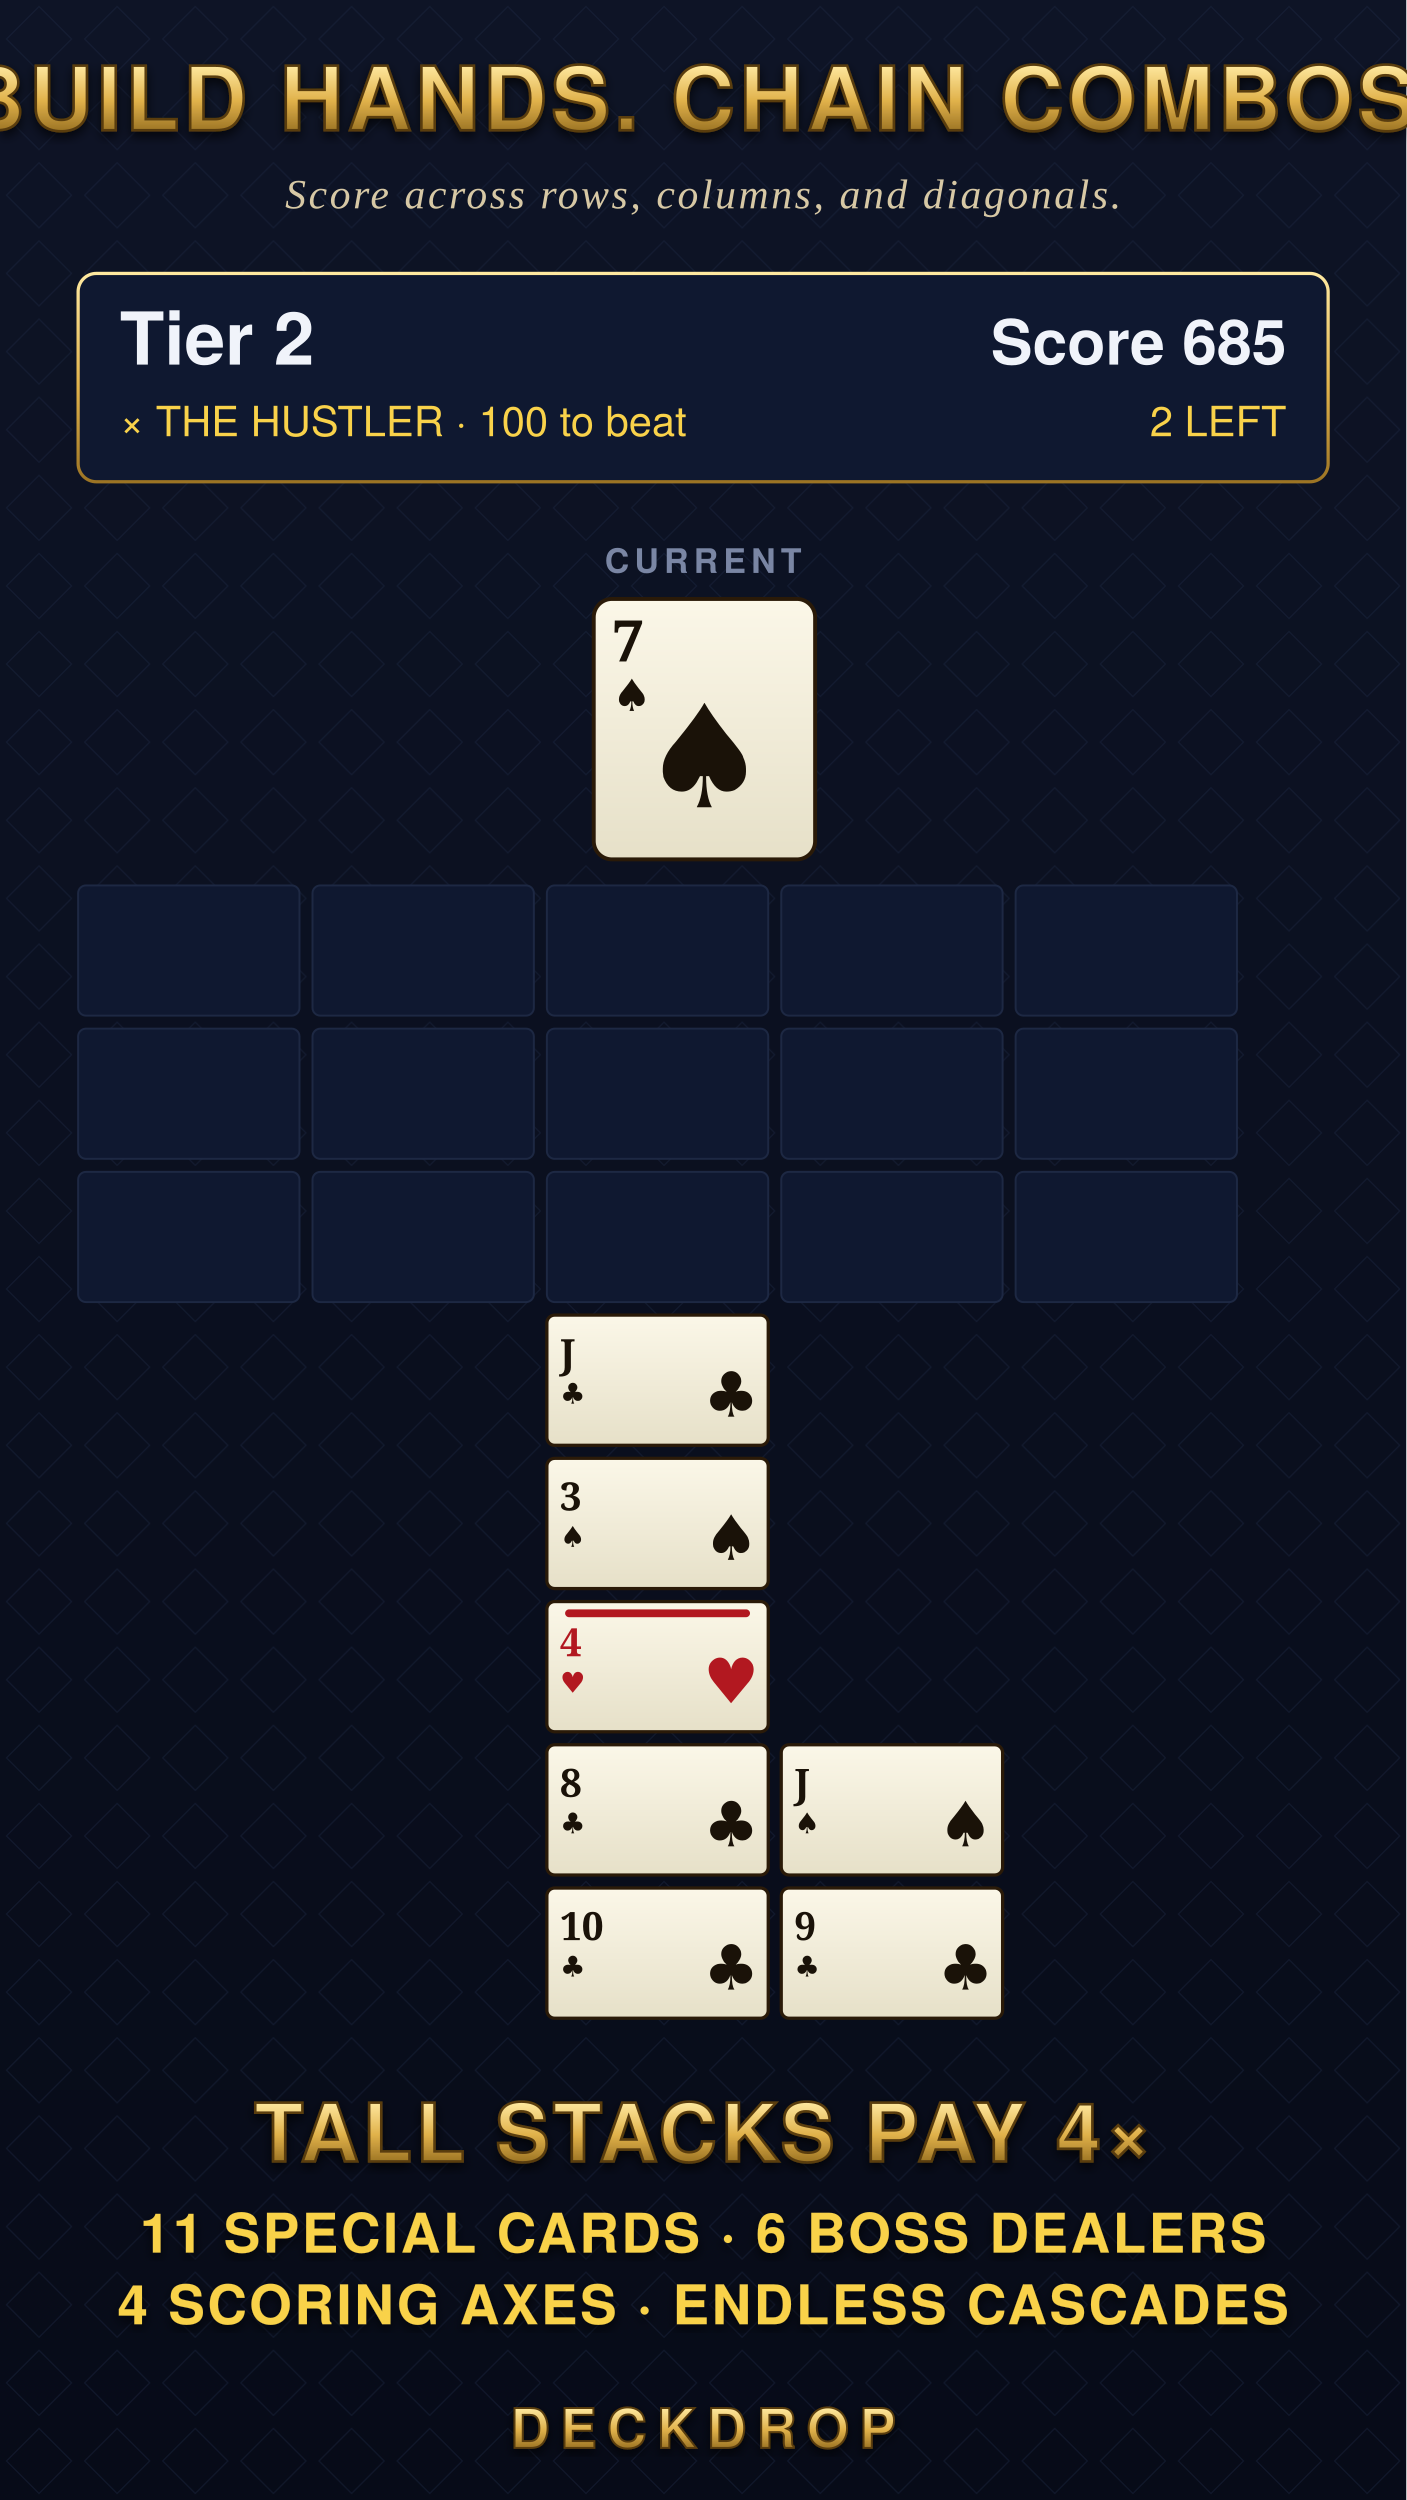
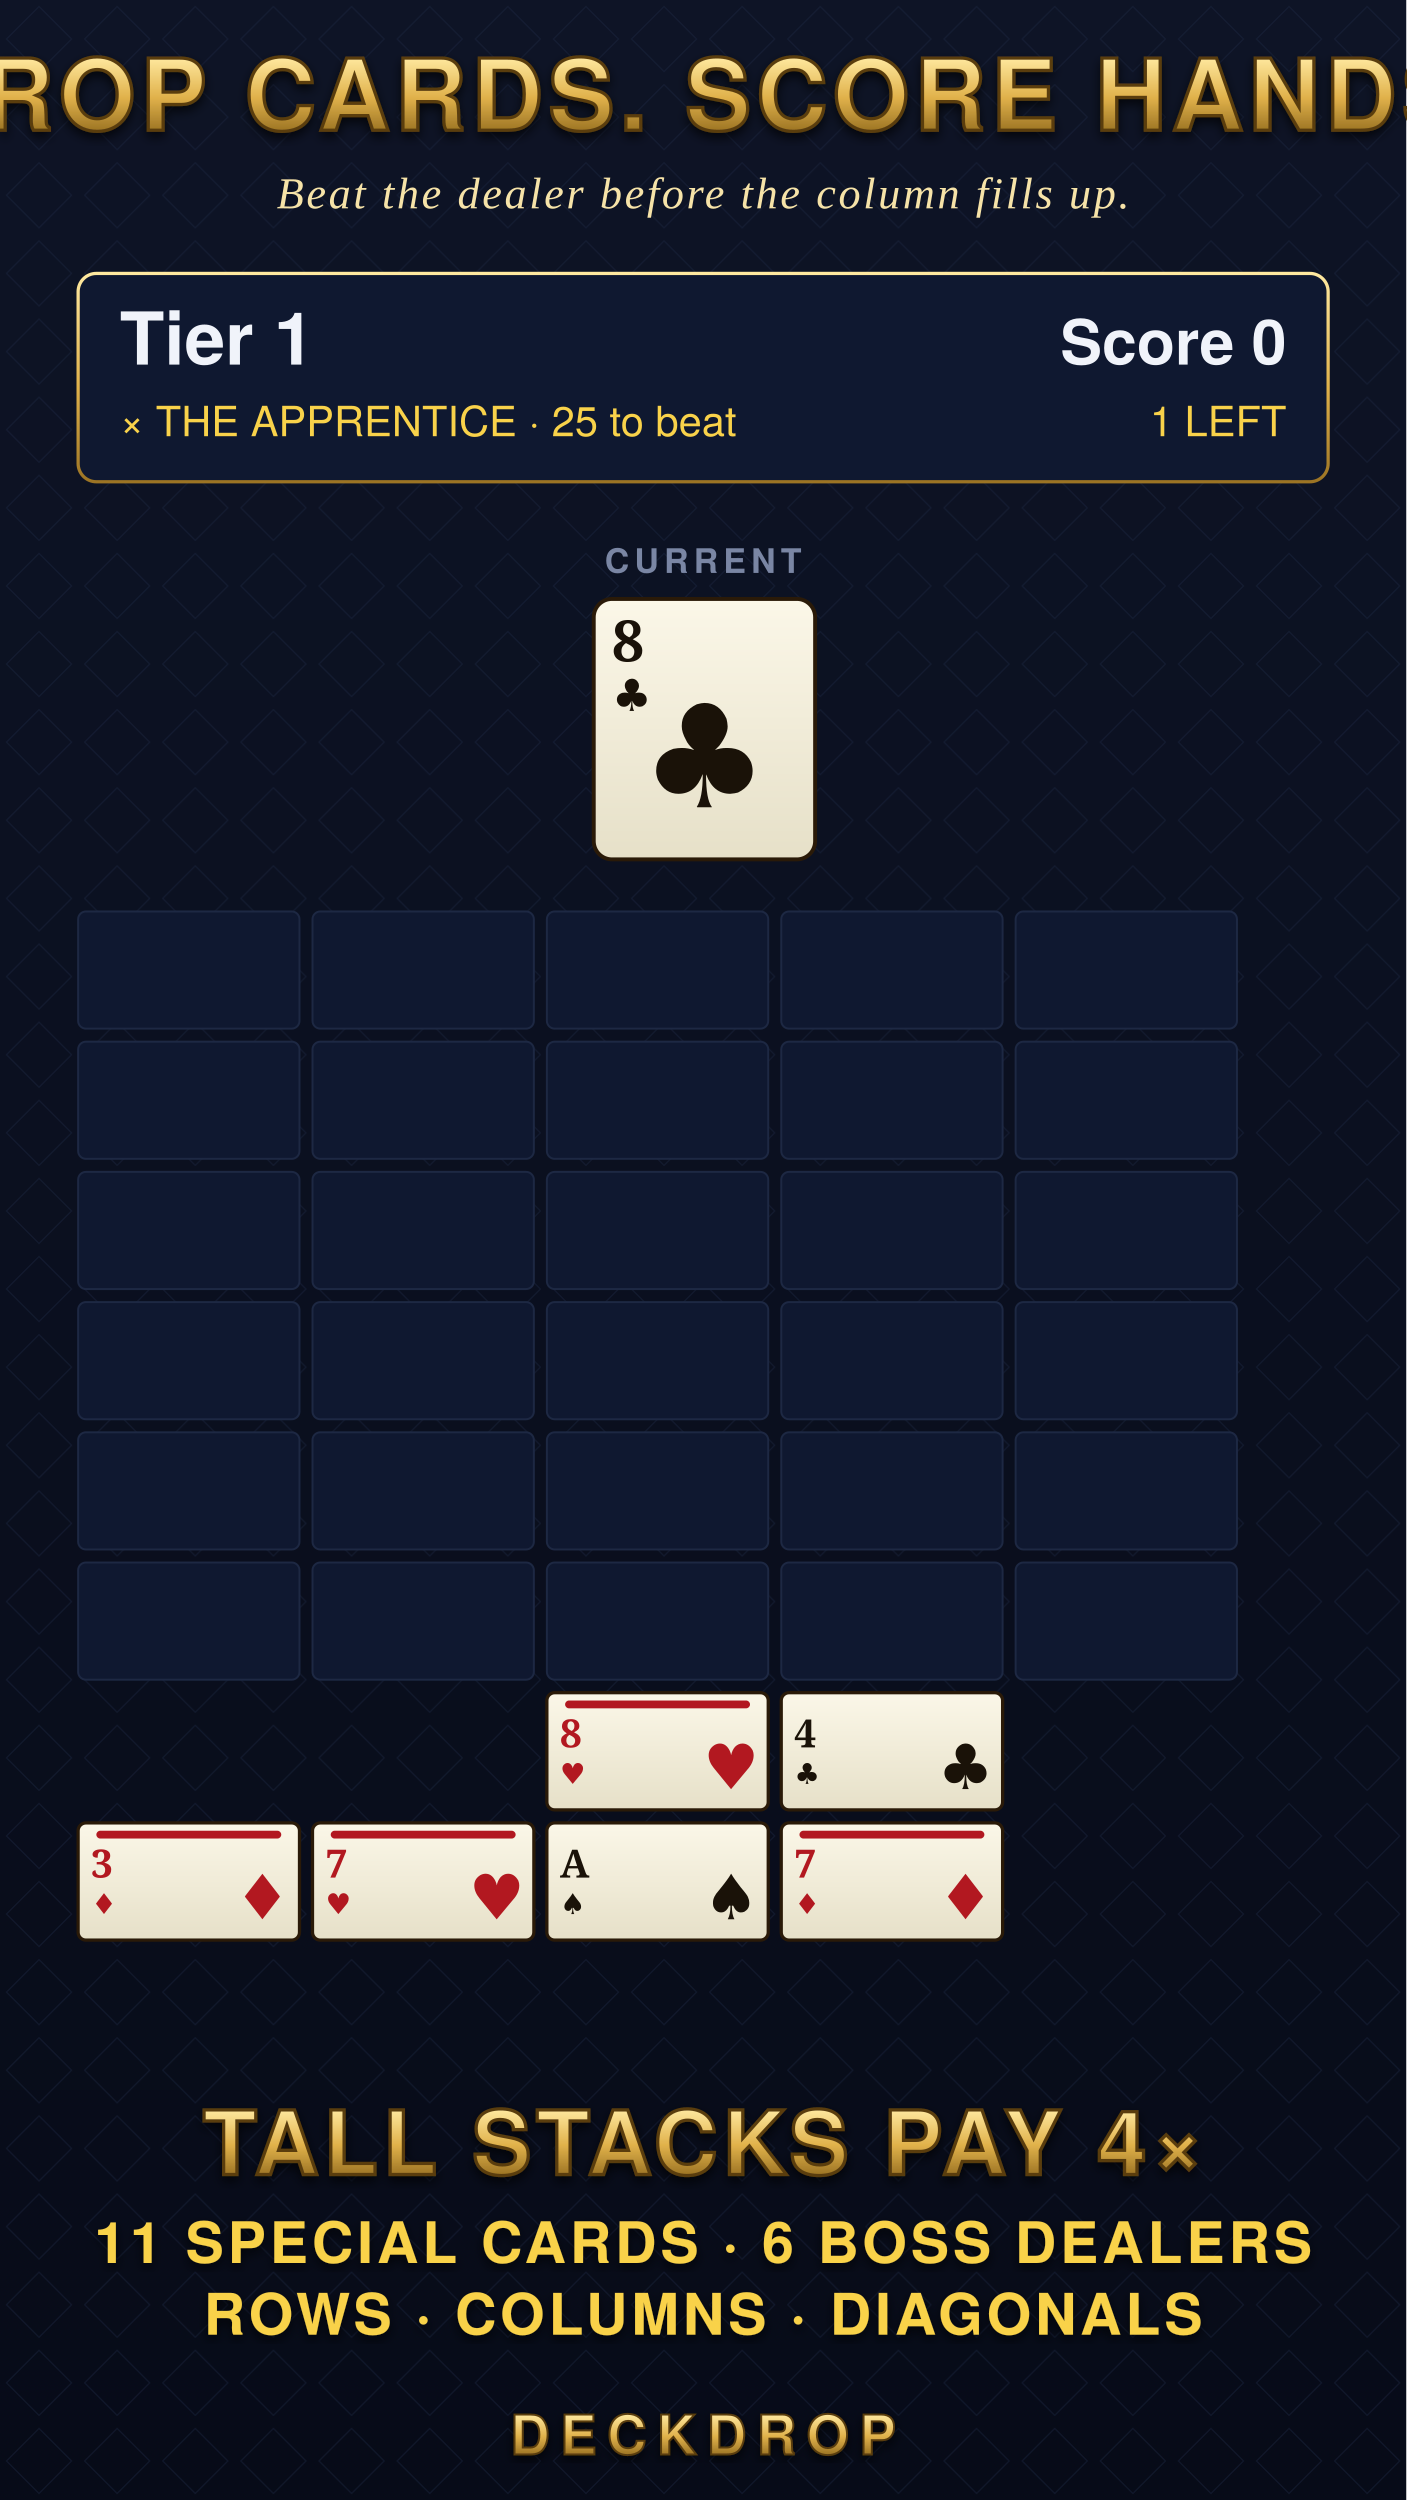
<svg xmlns="http://www.w3.org/2000/svg" viewBox="0 0 1080 1920" width="1080" height="1920">
  <defs>
    <linearGradient id="bgGrad" x1="0" y1="0" x2="0" y2="1">
      <stop offset="0%" stop-color="#0e1426" />
      <stop offset="100%" stop-color="#070b18" />
    </linearGradient>
    <linearGradient id="goldGrad" x1="0" y1="0" x2="0" y2="1">
      <stop offset="0%" stop-color="#ffe9a0" />
      <stop offset="55%" stop-color="#e0b14a" />
      <stop offset="100%" stop-color="#9c7424" />
    </linearGradient>
    <linearGradient id="cardFront" x1="0" y1="0" x2="0" y2="1">
      <stop offset="0%" stop-color="#fbf7e8" />
      <stop offset="100%" stop-color="#e6e0c8" />
    </linearGradient>
    <pattern id="diamonds" x="0" y="0" width="60" height="60" patternUnits="userSpaceOnUse">
      <path d="M30 5 L55 30 L30 55 L5 30 Z" fill="none" stroke="#1d2843" stroke-width="0.8" />
    </pattern>
    <filter id="goldGlow" x="-20%" y="-20%" width="140%" height="140%">
      <feGaussianBlur in="SourceAlpha" stdDeviation="4" />
      <feOffset dx="0" dy="4" result="off" />
      <feComponentTransfer>
        <feFuncA type="linear" slope="0.7" />
      </feComponentTransfer>
      <feMerge>
        <feMergeNode />
        <feMergeNode in="SourceGraphic" />
      </feMerge>
    </filter>
  </defs>
  <rect width="1080" height="1920" fill="url(#bgGrad)" />
  <rect width="1080" height="1920" fill="url(#diamonds)" opacity="0.5" />
-   <text x="540" y="100" text-anchor="middle" font-family="'Helvetica Neue', 'Arial Black', sans-serif" font-weight="900" font-size="68" letter-spacing="3" fill="url(#goldGrad)" stroke="#5a3e10" stroke-width="2" filter="url(#goldGlow)">BUILD HANDS. CHAIN COMBOS.</text>
-   <text x="540" y="160" text-anchor="middle" font-family="Georgia, 'Times New Roman', serif" font-style="italic" font-size="32" letter-spacing="2" fill="#e8d8b0" opacity="0.92">Score across rows, columns, and diagonals.</text>
+   <text x="540" y="100" text-anchor="middle" font-family="'Helvetica Neue', 'Arial Black', sans-serif" font-weight="900" font-size="76" letter-spacing="4" fill="url(#goldGrad)" stroke="#5a3e10" stroke-width="2.5" filter="url(#goldGlow)">DROP CARDS. SCORE HANDS.</text>
+   <text x="540" y="160" text-anchor="middle" font-family="Georgia, 'Times New Roman', serif" font-style="italic" font-size="34" letter-spacing="2" fill="#f6e3a8">Beat the dealer before the column fills up.</text>
  <rect x="60" y="210" width="960" height="160" rx="14" ry="14" fill="#0f1830" stroke="url(#goldGrad)" stroke-width="2.5" />
-   <text x="92" y="280" font-family="'Helvetica Neue', sans-serif" font-weight="800" font-size="56" fill="#f0f3fa">Tier 2</text>
-   <text x="92" y="335" font-family="'Helvetica Neue', sans-serif" font-size="32" fill="#f9d24a">× THE HUSTLER · 100 to beat</text>
-   <text x="988" y="280" text-anchor="end" font-family="'Helvetica Neue', sans-serif" font-weight="700" font-size="48" fill="#f0f3fa">Score 685</text>
-   <text x="988" y="335" text-anchor="end" font-family="'Helvetica Neue', sans-serif" font-size="32" fill="#f9d24a">2 LEFT</text>
+   <text x="92" y="280" font-family="'Helvetica Neue', sans-serif" font-weight="800" font-size="56" fill="#f0f3fa">Tier 1</text>
+   <text x="92" y="335" font-family="'Helvetica Neue', sans-serif" font-size="32" fill="#f9d24a">× THE APPRENTICE · 25 to beat</text>
+   <text x="988" y="280" text-anchor="end" font-family="'Helvetica Neue', sans-serif" font-weight="700" font-size="48" fill="#f0f3fa">Score 0</text>
+   <text x="988" y="335" text-anchor="end" font-family="'Helvetica Neue', sans-serif" font-size="32" fill="#f9d24a">1 LEFT</text>
  <text x="540" y="440" text-anchor="middle" font-family="'Helvetica Neue', sans-serif" font-weight="600" font-size="26" letter-spacing="4" fill="#7a86a4">CURRENT</text>
  <g transform="translate(456 460)">
    <rect width="170" height="200" rx="14" fill="url(#cardFront)" stroke="#2a1a08" stroke-width="3" />
-     <text x="14" y="48" font-family="Georgia, serif" font-weight="700" font-size="44" fill="#1a1208">7</text>
-     <text x="14" y="86" font-family="Georgia, serif" font-size="34" fill="#1a1208">♠</text>
-     <text x="85" y="160" text-anchor="middle" font-family="Georgia, serif" font-size="110" fill="#1a1208">♠</text>
+     <text x="14" y="48" font-family="Georgia, serif" font-weight="700" font-size="44" fill="#1a1208">8</text>
+     <text x="14" y="86" font-family="Georgia, serif" font-size="34" fill="#1a1208">♣</text>
+     <text x="85" y="160" text-anchor="middle" font-family="Georgia, serif" font-size="110" fill="#1a1208">♣</text>
  </g>
-   <g>
-     <g fill="#0f1830" stroke="#1d2843" stroke-width="1.5">
-       <rect x="60" y="680" width="170" height="100" rx="6" />
-       <rect x="240" y="680" width="170" height="100" rx="6" />
-       <rect x="420" y="680" width="170" height="100" rx="6" />
-       <rect x="600" y="680" width="170" height="100" rx="6" />
-       <rect x="780" y="680" width="170" height="100" rx="6" />
-       <rect x="60" y="790" width="170" height="100" rx="6" />
-       <rect x="240" y="790" width="170" height="100" rx="6" />
-       <rect x="420" y="790" width="170" height="100" rx="6" />
-       <rect x="600" y="790" width="170" height="100" rx="6" />
-       <rect x="780" y="790" width="170" height="100" rx="6" />
-       <rect x="60" y="900" width="170" height="100" rx="6" />
-       <rect x="240" y="900" width="170" height="100" rx="6" />
-       <rect x="420" y="900" width="170" height="100" rx="6" />
-       <rect x="600" y="900" width="170" height="100" rx="6" />
-       <rect x="780" y="900" width="170" height="100" rx="6" />
-     </g>
-     <g transform="translate(420 1010)">
-       <rect width="170" height="100" rx="6" fill="url(#cardFront)" stroke="#2a1a08" stroke-width="2.5" />
-       <text x="10" y="40" font-family="Georgia, serif" font-weight="700" font-size="30" fill="#1a1208">J</text>
-       <text x="10" y="68" font-family="Georgia, serif" font-size="22" fill="#1a1208">♣</text>
-       <text x="120" y="78" font-family="Georgia, serif" font-size="48" fill="#1a1208">♣</text>
-     </g>
-     <g transform="translate(420 1120)">
-       <rect width="170" height="100" rx="6" fill="url(#cardFront)" stroke="#2a1a08" stroke-width="2.5" />
-       <text x="10" y="40" font-family="Georgia, serif" font-weight="700" font-size="30" fill="#1a1208">3</text>
-       <text x="10" y="68" font-family="Georgia, serif" font-size="22" fill="#1a1208">♠</text>
-       <text x="120" y="78" font-family="Georgia, serif" font-size="48" fill="#1a1208">♠</text>
-     </g>
-     <g transform="translate(420 1230)">
-       <rect width="170" height="100" rx="6" fill="url(#cardFront)" stroke="#2a1a08" stroke-width="2.5" />
-       <rect x="14" y="6" width="142" height="6" rx="3" fill="#b21820" />
-       <text x="10" y="42" font-family="Georgia, serif" font-weight="700" font-size="30" fill="#b21820">4</text>
-       <text x="10" y="70" font-family="Georgia, serif" font-size="22" fill="#b21820">♥</text>
-       <text x="120" y="78" font-family="Georgia, serif" font-size="48" fill="#b21820">♥</text>
-     </g>
-     <g transform="translate(420 1340)">
-       <rect width="170" height="100" rx="6" fill="url(#cardFront)" stroke="#2a1a08" stroke-width="2.5" />
-       <text x="10" y="40" font-family="Georgia, serif" font-weight="700" font-size="30" fill="#1a1208">8</text>
-       <text x="10" y="68" font-family="Georgia, serif" font-size="22" fill="#1a1208">♣</text>
-       <text x="120" y="78" font-family="Georgia, serif" font-size="48" fill="#1a1208">♣</text>
-     </g>
-     <g transform="translate(600 1340)">
-       <rect width="170" height="100" rx="6" fill="url(#cardFront)" stroke="#2a1a08" stroke-width="2.5" />
-       <text x="10" y="40" font-family="Georgia, serif" font-weight="700" font-size="30" fill="#1a1208">J</text>
-       <text x="10" y="68" font-family="Georgia, serif" font-size="22" fill="#1a1208">♠</text>
-       <text x="120" y="78" font-family="Georgia, serif" font-size="48" fill="#1a1208">♠</text>
-     </g>
-     <g transform="translate(420 1450)">
-       <rect width="170" height="100" rx="6" fill="url(#cardFront)" stroke="#2a1a08" stroke-width="2.5" />
-       <text x="10" y="40" font-family="Georgia, serif" font-weight="700" font-size="30" fill="#1a1208">10</text>
-       <text x="10" y="68" font-family="Georgia, serif" font-size="22" fill="#1a1208">♣</text>
-       <text x="120" y="78" font-family="Georgia, serif" font-size="48" fill="#1a1208">♣</text>
-     </g>
-     <g transform="translate(600 1450)">
-       <rect width="170" height="100" rx="6" fill="url(#cardFront)" stroke="#2a1a08" stroke-width="2.5" />
-       <text x="10" y="40" font-family="Georgia, serif" font-weight="700" font-size="30" fill="#1a1208">9</text>
-       <text x="10" y="68" font-family="Georgia, serif" font-size="22" fill="#1a1208">♣</text>
-       <text x="120" y="78" font-family="Georgia, serif" font-size="48" fill="#1a1208">♣</text>
-     </g>
+   <g fill="#0f1830" stroke="#1d2843" stroke-width="1.5">
+     <rect x="60" y="700" width="170" height="90" rx="6" />
+     <rect x="240" y="700" width="170" height="90" rx="6" />
+     <rect x="420" y="700" width="170" height="90" rx="6" />
+     <rect x="600" y="700" width="170" height="90" rx="6" />
+     <rect x="780" y="700" width="170" height="90" rx="6" />
+     <rect x="60" y="800" width="170" height="90" rx="6" />
+     <rect x="240" y="800" width="170" height="90" rx="6" />
+     <rect x="420" y="800" width="170" height="90" rx="6" />
+     <rect x="600" y="800" width="170" height="90" rx="6" />
+     <rect x="780" y="800" width="170" height="90" rx="6" />
+     <rect x="60" y="900" width="170" height="90" rx="6" />
+     <rect x="240" y="900" width="170" height="90" rx="6" />
+     <rect x="420" y="900" width="170" height="90" rx="6" />
+     <rect x="600" y="900" width="170" height="90" rx="6" />
+     <rect x="780" y="900" width="170" height="90" rx="6" />
+     <rect x="60" y="1000" width="170" height="90" rx="6" />
+     <rect x="240" y="1000" width="170" height="90" rx="6" />
+     <rect x="420" y="1000" width="170" height="90" rx="6" />
+     <rect x="600" y="1000" width="170" height="90" rx="6" />
+     <rect x="780" y="1000" width="170" height="90" rx="6" />
+     <rect x="60" y="1100" width="170" height="90" rx="6" />
+     <rect x="240" y="1100" width="170" height="90" rx="6" />
+     <rect x="420" y="1100" width="170" height="90" rx="6" />
+     <rect x="600" y="1100" width="170" height="90" rx="6" />
+     <rect x="780" y="1100" width="170" height="90" rx="6" />
+     <rect x="60" y="1200" width="170" height="90" rx="6" />
+     <rect x="240" y="1200" width="170" height="90" rx="6" />
+     <rect x="420" y="1200" width="170" height="90" rx="6" />
+     <rect x="600" y="1200" width="170" height="90" rx="6" />
+     <rect x="780" y="1200" width="170" height="90" rx="6" />
+   </g>
+   <g transform="translate(420 1300)">
+     <rect width="170" height="90" rx="6" fill="url(#cardFront)" stroke="#2a1a08" stroke-width="2.5" />
+     <rect x="14" y="6" width="142" height="6" rx="3" fill="#b21820" />
+     <text x="10" y="42" font-family="Georgia, serif" font-weight="700" font-size="30" fill="#b21820">8</text>
+     <text x="10" y="70" font-family="Georgia, serif" font-size="22" fill="#b21820">♥</text>
+     <text x="120" y="74" font-family="Georgia, serif" font-size="48" fill="#b21820">♥</text>
+   </g>
+   <g transform="translate(600 1300)">
+     <rect width="170" height="90" rx="6" fill="url(#cardFront)" stroke="#2a1a08" stroke-width="2.5" />
+     <text x="10" y="42" font-family="Georgia, serif" font-weight="700" font-size="30" fill="#1a1208">4</text>
+     <text x="10" y="70" font-family="Georgia, serif" font-size="22" fill="#1a1208">♣</text>
+     <text x="120" y="74" font-family="Georgia, serif" font-size="48" fill="#1a1208">♣</text>
+   </g>
+   <g transform="translate(60 1400)">
+     <rect width="170" height="90" rx="6" fill="url(#cardFront)" stroke="#2a1a08" stroke-width="2.5" />
+     <rect x="14" y="6" width="142" height="6" rx="3" fill="#b21820" />
+     <text x="10" y="42" font-family="Georgia, serif" font-weight="700" font-size="30" fill="#b21820">3</text>
+     <text x="10" y="70" font-family="Georgia, serif" font-size="22" fill="#b21820">♦</text>
+     <text x="120" y="74" font-family="Georgia, serif" font-size="48" fill="#b21820">♦</text>
+   </g>
+   <g transform="translate(240 1400)">
+     <rect width="170" height="90" rx="6" fill="url(#cardFront)" stroke="#2a1a08" stroke-width="2.5" />
+     <rect x="14" y="6" width="142" height="6" rx="3" fill="#b21820" />
+     <text x="10" y="42" font-family="Georgia, serif" font-weight="700" font-size="30" fill="#b21820">7</text>
+     <text x="10" y="70" font-family="Georgia, serif" font-size="22" fill="#b21820">♥</text>
+     <text x="120" y="74" font-family="Georgia, serif" font-size="48" fill="#b21820">♥</text>
+   </g>
+   <g transform="translate(420 1400)">
+     <rect width="170" height="90" rx="6" fill="url(#cardFront)" stroke="#2a1a08" stroke-width="2.5" />
+     <text x="10" y="42" font-family="Georgia, serif" font-weight="700" font-size="30" fill="#1a1208">A</text>
+     <text x="10" y="70" font-family="Georgia, serif" font-size="22" fill="#1a1208">♠</text>
+     <text x="120" y="74" font-family="Georgia, serif" font-size="48" fill="#1a1208">♠</text>
+   </g>
+   <g transform="translate(600 1400)">
+     <rect width="170" height="90" rx="6" fill="url(#cardFront)" stroke="#2a1a08" stroke-width="2.5" />
+     <rect x="14" y="6" width="142" height="6" rx="3" fill="#b21820" />
+     <text x="10" y="42" font-family="Georgia, serif" font-weight="700" font-size="30" fill="#b21820">7</text>
+     <text x="10" y="70" font-family="Georgia, serif" font-size="22" fill="#b21820">♦</text>
+     <text x="120" y="74" font-family="Georgia, serif" font-size="48" fill="#b21820">♦</text>
  </g>
  <g font-family="'Helvetica Neue', 'Arial Black', sans-serif" text-anchor="middle">
-     <text x="540" y="1660" font-weight="900" font-size="62" letter-spacing="3" fill="url(#goldGrad)" stroke="#5a3e10" stroke-width="2" filter="url(#goldGlow)">TALL STACKS PAY 4×</text>
-     <text x="540" y="1730" font-weight="800" font-size="42" letter-spacing="2" fill="#f9d24a" filter="url(#goldGlow)">11 SPECIAL CARDS · 6 BOSS DEALERS</text>
-     <text x="540" y="1785" font-weight="800" font-size="42" letter-spacing="2" fill="#f9d24a" filter="url(#goldGlow)">4 SCORING AXES · ENDLESS CASCADES</text>
+     <text x="540" y="1670" font-weight="900" font-size="68" letter-spacing="4" fill="url(#goldGrad)" stroke="#5a3e10" stroke-width="2.5" filter="url(#goldGlow)">TALL STACKS PAY 4×</text>
+     <text x="540" y="1738" font-weight="800" font-size="44" letter-spacing="3" fill="#f9d24a" filter="url(#goldGlow)">11 SPECIAL CARDS · 6 BOSS DEALERS</text>
+     <text x="540" y="1793" font-weight="800" font-size="44" letter-spacing="3" fill="#f9d24a" filter="url(#goldGlow)">ROWS · COLUMNS · DIAGONALS</text>
  </g>
-   <text x="540" y="1880" text-anchor="middle" font-family="'Helvetica Neue', 'Arial Black', sans-serif" font-weight="900" font-size="42" letter-spacing="8" fill="url(#goldGrad)" stroke="#5a3e10" stroke-width="1.5" filter="url(#goldGlow)">DECKDROP</text>
+   <text x="540" y="1885" text-anchor="middle" font-family="'Helvetica Neue', 'Arial Black', sans-serif" font-weight="900" font-size="42" letter-spacing="8" fill="url(#goldGrad)" stroke="#5a3e10" stroke-width="1.5" filter="url(#goldGlow)">DECKDROP</text>
</svg>
